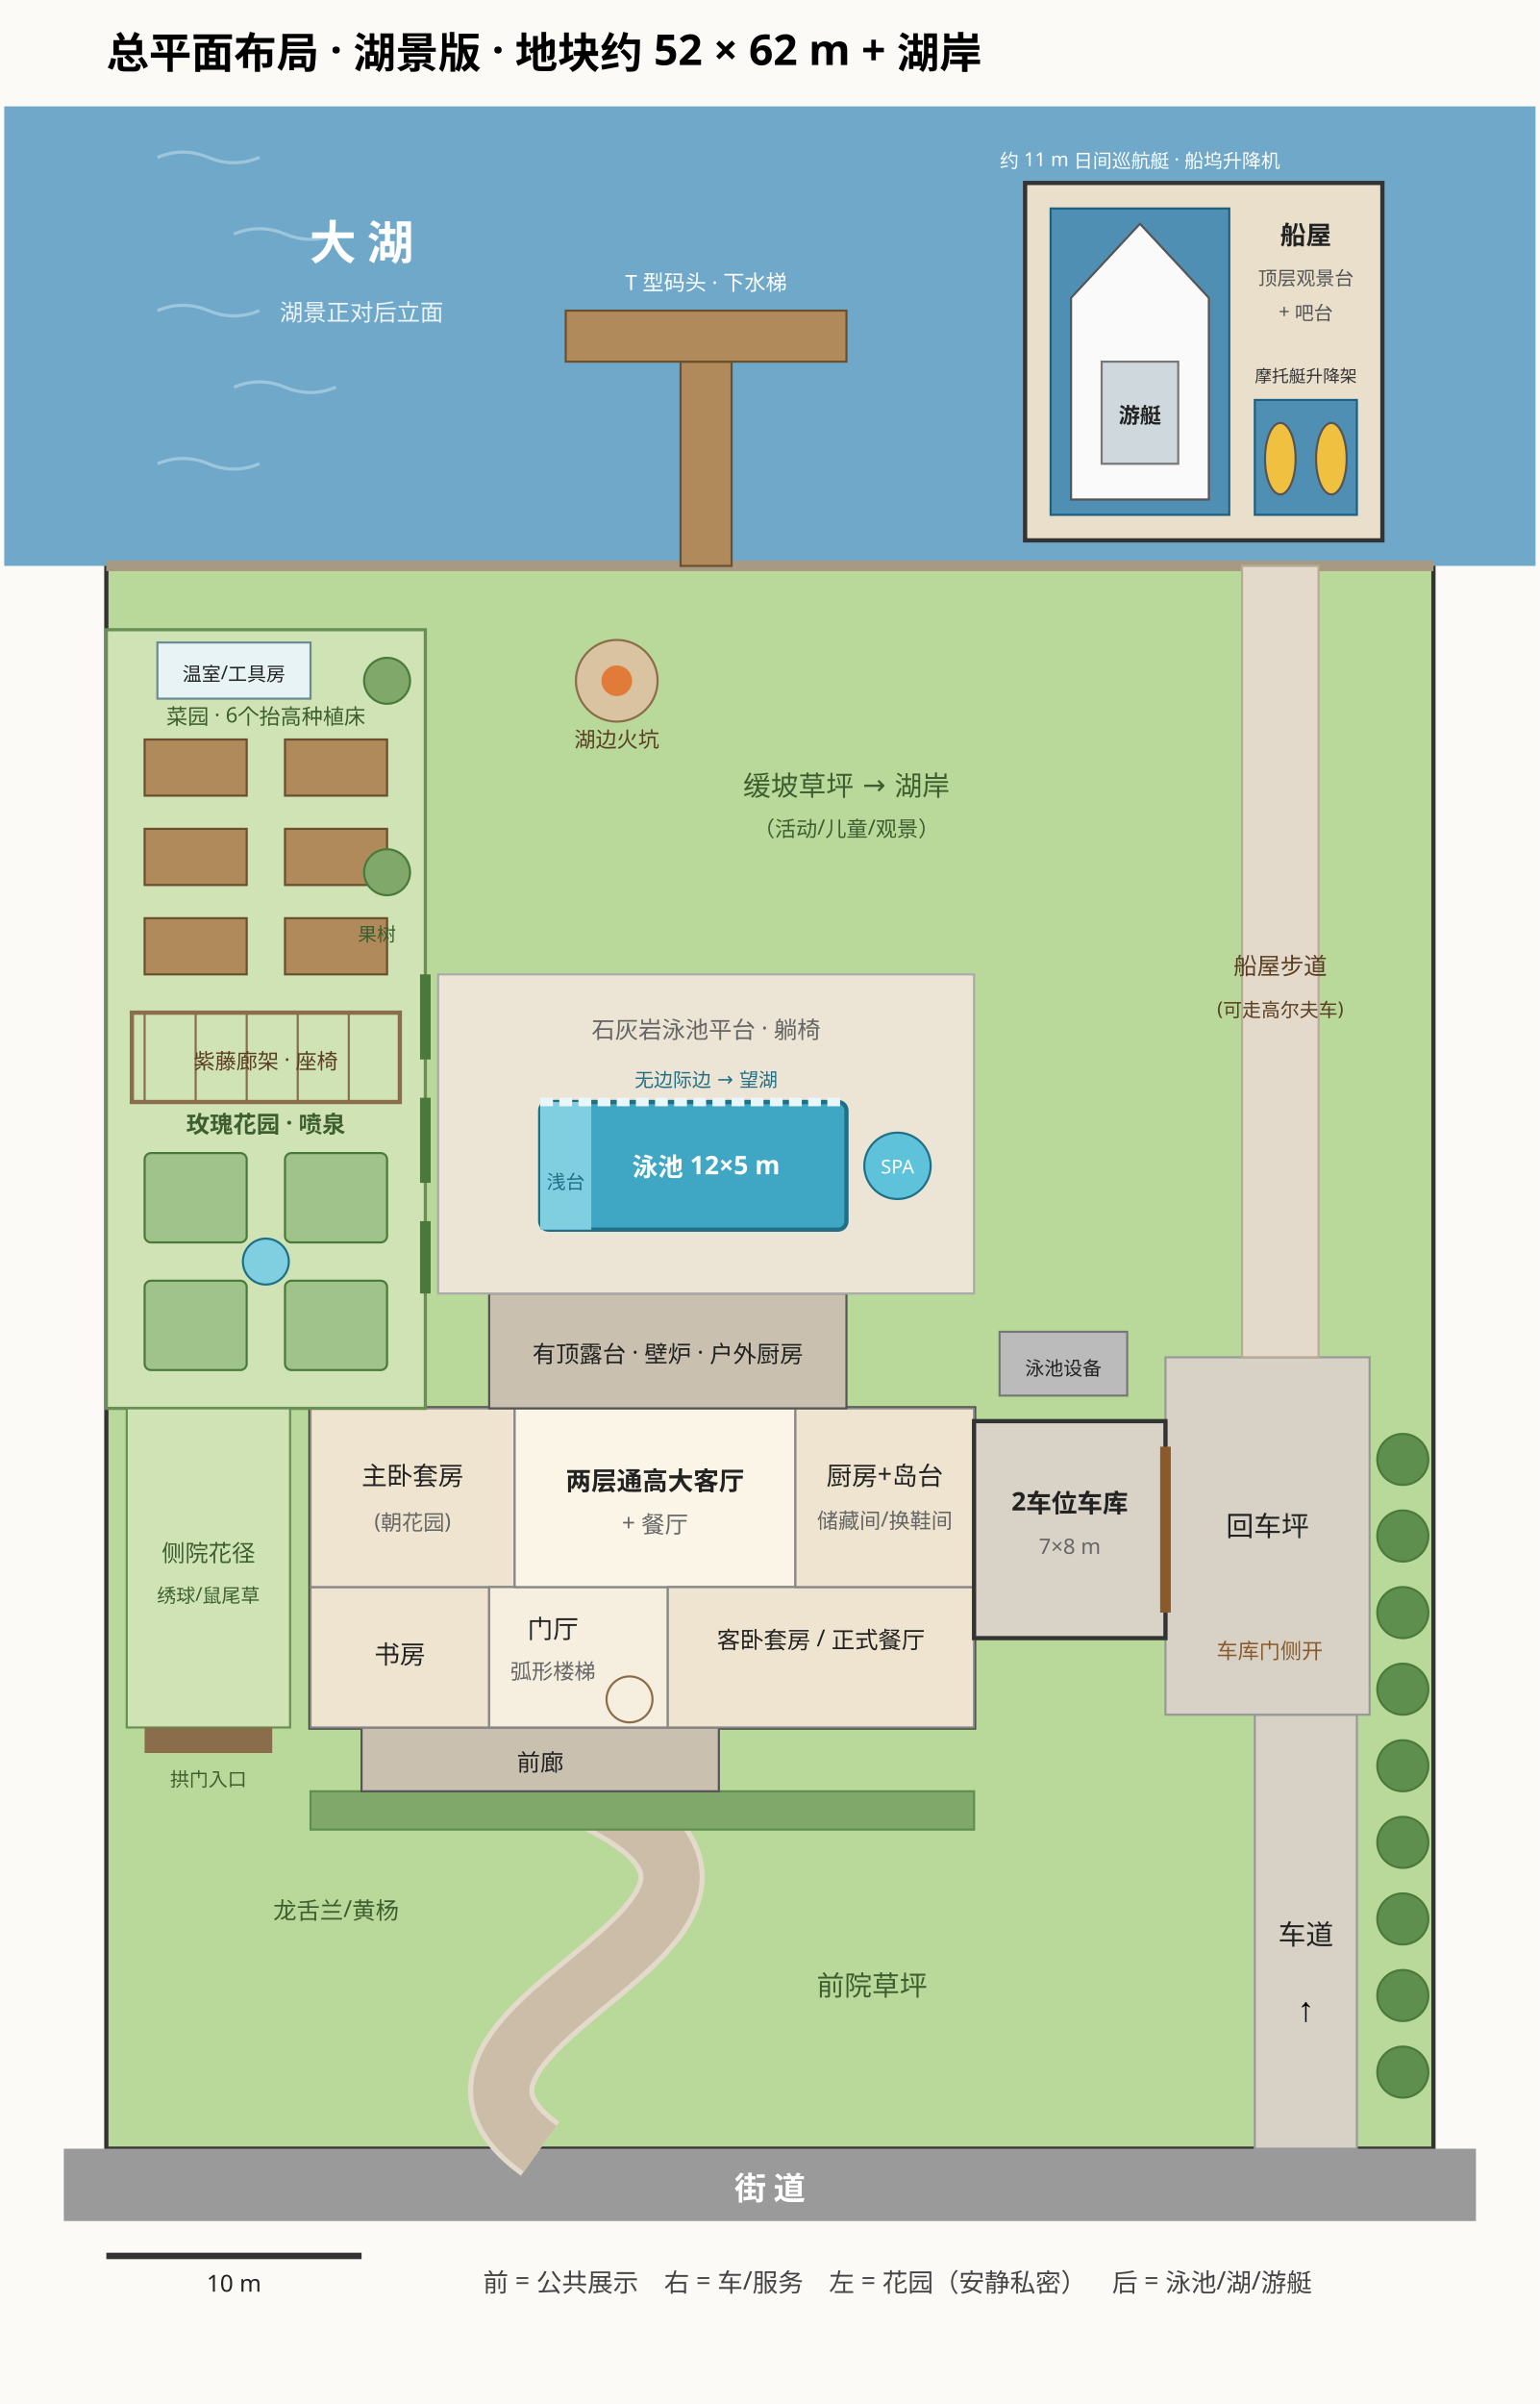
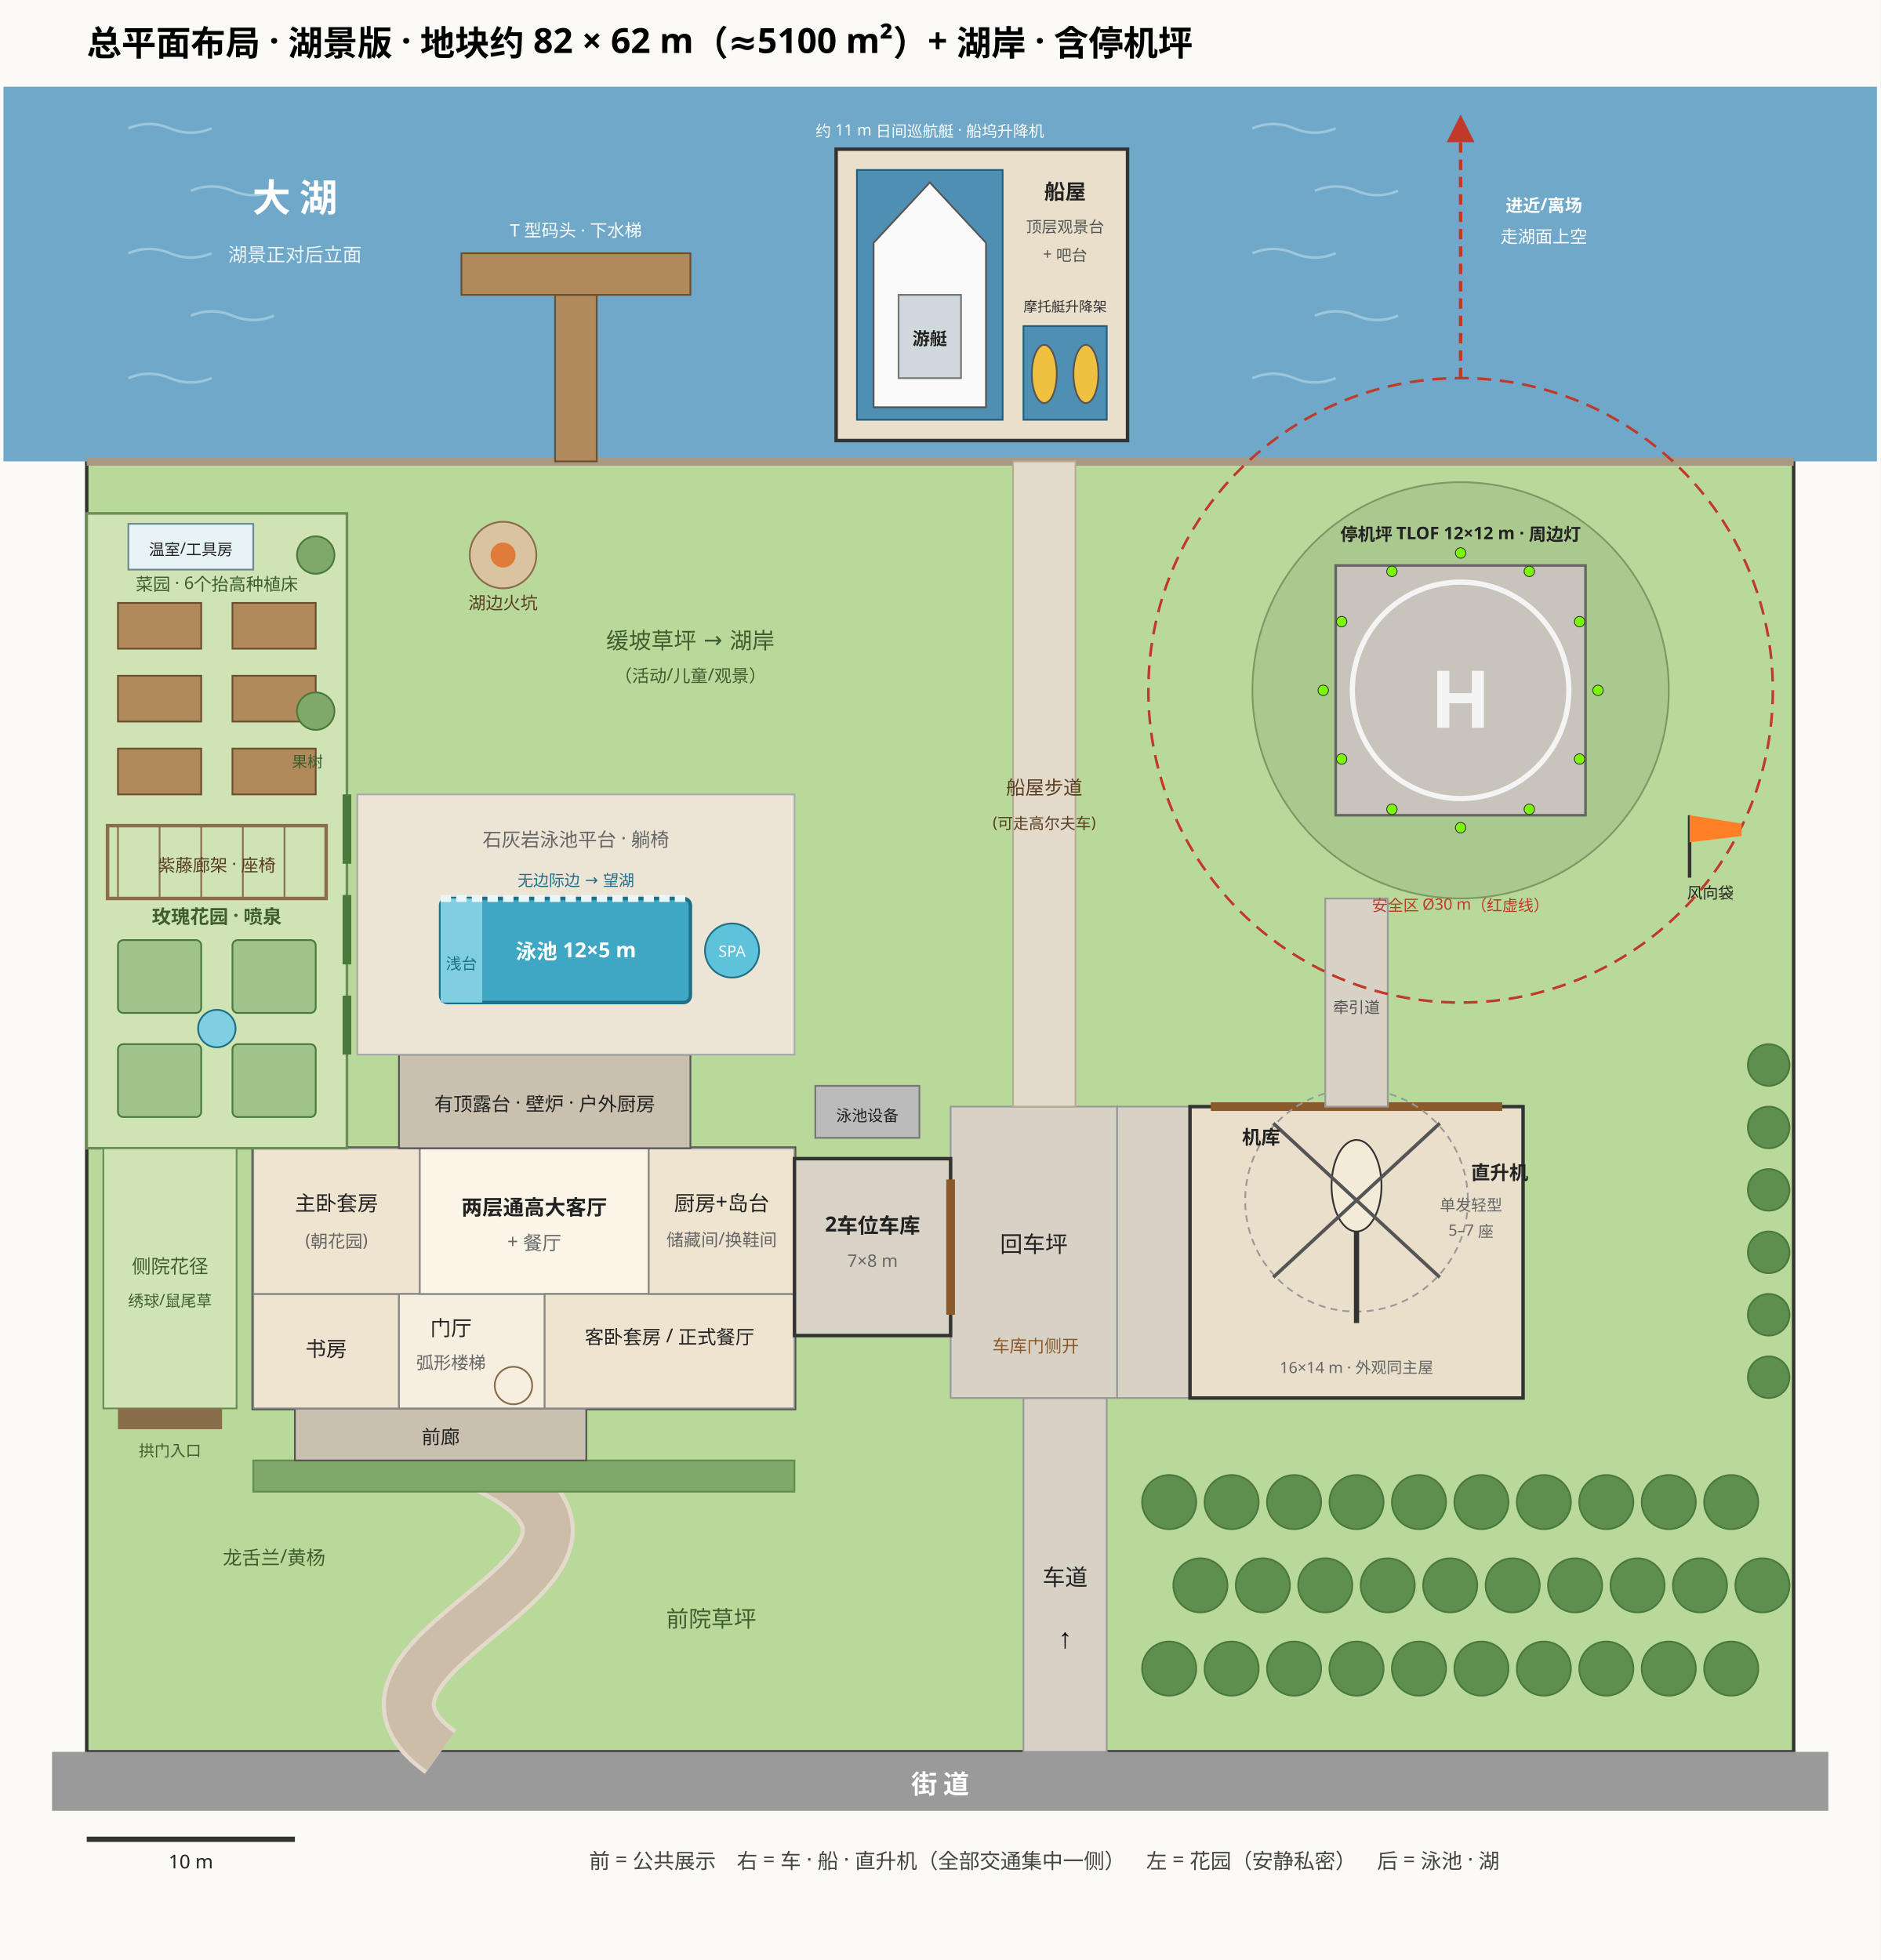
- <svg xmlns="http://www.w3.org/2000/svg" width="724" height="1130" viewBox="0 0 724 1130">
+ <svg xmlns="http://www.w3.org/2000/svg" width="1084" height="1130" viewBox="0 0 1084 1130">
+   <defs>
+     <marker id="arr" markerWidth="8" markerHeight="8" refX="4" refY="4" orient="auto">
+       <path d="M0,0 L8,4 L0,8 z" fill="#c0392b" />
+     </marker>
+   </defs>
  <rect width="100%" height="100%" fill="#fbfaf7" />
-   <text x="50" y="32" font-size="20" font-weight="bold" font-family="PingFang SC,Microsoft YaHei,WenQuanYi Zen Hei,sans-serif">总平面布局 · 湖景版 · 地块约 52 × 62 m + 湖岸</text>
-   <rect x="50" y="266" width="624" height="744" fill="#b9d99a" stroke="#333" stroke-width="2" rx="0" />
-   <rect x="2" y="50" width="720" height="216" fill="#6fa8c8" stroke="none" stroke-width="1" rx="0" />
+   <text x="50" y="32" font-size="20" font-weight="bold" font-family="PingFang SC,Microsoft YaHei,WenQuanYi Zen Hei,sans-serif">总平面布局 · 湖景版 · 地块约 82 × 62 m（≈5100 m²）+ 湖岸 · 含停机坪</text>
+   <rect x="50" y="266" width="984" height="744" fill="#b9d99a" stroke="#333" stroke-width="2" rx="0" />
+   <rect x="2" y="50" width="1080" height="216" fill="#6fa8c8" stroke="none" stroke-width="1" rx="0" />
  <path d="M 74 218 q 12 -5 24 0 t 24 0" fill="none" stroke="#9cc6dc" stroke-width="1.5" />
+   <path d="M 722 218 q 12 -5 24 0 t 24 0" fill="none" stroke="#9cc6dc" stroke-width="1.5" />
  <path d="M 110 182 q 12 -5 24 0 t 24 0" fill="none" stroke="#9cc6dc" stroke-width="1.5" />
+   <path d="M 758 182 q 12 -5 24 0 t 24 0" fill="none" stroke="#9cc6dc" stroke-width="1.5" />
  <path d="M 74 146 q 12 -5 24 0 t 24 0" fill="none" stroke="#9cc6dc" stroke-width="1.5" />
+   <path d="M 722 146 q 12 -5 24 0 t 24 0" fill="none" stroke="#9cc6dc" stroke-width="1.5" />
  <path d="M 110 110 q 12 -5 24 0 t 24 0" fill="none" stroke="#9cc6dc" stroke-width="1.5" />
+   <path d="M 758 110 q 12 -5 24 0 t 24 0" fill="none" stroke="#9cc6dc" stroke-width="1.5" />
  <path d="M 74 74 q 12 -5 24 0 t 24 0" fill="none" stroke="#9cc6dc" stroke-width="1.5" />
+   <path d="M 722 74 q 12 -5 24 0 t 24 0" fill="none" stroke="#9cc6dc" stroke-width="1.5" />
  <text x="170" y="122" font-size="22" fill="#fff" font-weight="bold" text-anchor="middle" font-family="PingFang SC,Microsoft YaHei,WenQuanYi Zen Hei,sans-serif">大  湖</text>
  <text x="170" y="150.8" font-size="11" fill="#eaf4f9" font-weight="normal" text-anchor="middle" font-family="PingFang SC,Microsoft YaHei,WenQuanYi Zen Hei,sans-serif">湖景正对后立面</text>
-   <line x1="50" y1="266" x2="674" y2="266" stroke="#a89a82" stroke-width="5" />
-   <rect x="30" y="1010" width="664" height="34" fill="#9a9a9a" />
-   <text x="362.0" y="1034.0" font-size="15" fill="#fff" font-weight="bold" text-anchor="middle" font-family="PingFang SC,Microsoft YaHei,WenQuanYi Zen Hei,sans-serif">街 道</text>
-   <circle cx="659.6" cy="974" r="12.0" fill="#5f8f4e" stroke="#4a7a3b" />
-   <circle cx="659.6" cy="938" r="12.0" fill="#5f8f4e" stroke="#4a7a3b" />
-   <circle cx="659.6" cy="902" r="12.0" fill="#5f8f4e" stroke="#4a7a3b" />
-   <circle cx="659.6" cy="866" r="12.0" fill="#5f8f4e" stroke="#4a7a3b" />
-   <circle cx="659.6" cy="830" r="12.0" fill="#5f8f4e" stroke="#4a7a3b" />
-   <circle cx="659.6" cy="794" r="12.0" fill="#5f8f4e" stroke="#4a7a3b" />
-   <circle cx="659.6" cy="758" r="12.0" fill="#5f8f4e" stroke="#4a7a3b" />
-   <circle cx="659.6" cy="722" r="12.0" fill="#5f8f4e" stroke="#4a7a3b" />
-   <circle cx="659.6" cy="686" r="12.0" fill="#5f8f4e" stroke="#4a7a3b" />
+   <line x1="50" y1="266" x2="1034" y2="266" stroke="#a89a82" stroke-width="5" />
+   <rect x="30" y="1010" width="1024" height="34" fill="#9a9a9a" />
+   <text x="542.0" y="1034.0" font-size="15" fill="#fff" font-weight="bold" text-anchor="middle" font-family="PingFang SC,Microsoft YaHei,WenQuanYi Zen Hei,sans-serif">街 道</text>
+   <circle cx="674" cy="962" r="15.6" fill="#5f8f4e" stroke="#4a7a3b" />
+   <circle cx="692.0" cy="914" r="15.6" fill="#5f8f4e" stroke="#4a7a3b" />
+   <circle cx="674" cy="866" r="15.6" fill="#5f8f4e" stroke="#4a7a3b" />
+   <circle cx="710" cy="962" r="15.6" fill="#5f8f4e" stroke="#4a7a3b" />
+   <circle cx="728.0" cy="914" r="15.6" fill="#5f8f4e" stroke="#4a7a3b" />
+   <circle cx="710" cy="866" r="15.6" fill="#5f8f4e" stroke="#4a7a3b" />
+   <circle cx="746" cy="962" r="15.6" fill="#5f8f4e" stroke="#4a7a3b" />
+   <circle cx="764.0" cy="914" r="15.6" fill="#5f8f4e" stroke="#4a7a3b" />
+   <circle cx="746" cy="866" r="15.6" fill="#5f8f4e" stroke="#4a7a3b" />
+   <circle cx="782" cy="962" r="15.6" fill="#5f8f4e" stroke="#4a7a3b" />
+   <circle cx="800.0" cy="914" r="15.6" fill="#5f8f4e" stroke="#4a7a3b" />
+   <circle cx="782" cy="866" r="15.6" fill="#5f8f4e" stroke="#4a7a3b" />
+   <circle cx="818" cy="962" r="15.6" fill="#5f8f4e" stroke="#4a7a3b" />
+   <circle cx="836.0" cy="914" r="15.6" fill="#5f8f4e" stroke="#4a7a3b" />
+   <circle cx="818" cy="866" r="15.6" fill="#5f8f4e" stroke="#4a7a3b" />
+   <circle cx="854" cy="962" r="15.6" fill="#5f8f4e" stroke="#4a7a3b" />
+   <circle cx="872.0" cy="914" r="15.6" fill="#5f8f4e" stroke="#4a7a3b" />
+   <circle cx="854" cy="866" r="15.6" fill="#5f8f4e" stroke="#4a7a3b" />
+   <circle cx="890" cy="962" r="15.6" fill="#5f8f4e" stroke="#4a7a3b" />
+   <circle cx="908.0" cy="914" r="15.6" fill="#5f8f4e" stroke="#4a7a3b" />
+   <circle cx="890" cy="866" r="15.6" fill="#5f8f4e" stroke="#4a7a3b" />
+   <circle cx="926" cy="962" r="15.6" fill="#5f8f4e" stroke="#4a7a3b" />
+   <circle cx="944.0" cy="914" r="15.6" fill="#5f8f4e" stroke="#4a7a3b" />
+   <circle cx="926" cy="866" r="15.6" fill="#5f8f4e" stroke="#4a7a3b" />
+   <circle cx="962" cy="962" r="15.6" fill="#5f8f4e" stroke="#4a7a3b" />
+   <circle cx="980.0" cy="914" r="15.6" fill="#5f8f4e" stroke="#4a7a3b" />
+   <circle cx="962" cy="866" r="15.6" fill="#5f8f4e" stroke="#4a7a3b" />
+   <circle cx="998" cy="962" r="15.6" fill="#5f8f4e" stroke="#4a7a3b" />
+   <circle cx="1016.0" cy="914" r="15.6" fill="#5f8f4e" stroke="#4a7a3b" />
+   <circle cx="998" cy="866" r="15.6" fill="#5f8f4e" stroke="#4a7a3b" />
+   <circle cx="1019.6" cy="794" r="12.0" fill="#5f8f4e" stroke="#4a7a3b" />
+   <circle cx="1019.6" cy="758" r="12.0" fill="#5f8f4e" stroke="#4a7a3b" />
+   <circle cx="1019.6" cy="722" r="12.0" fill="#5f8f4e" stroke="#4a7a3b" />
+   <circle cx="1019.6" cy="686" r="12.0" fill="#5f8f4e" stroke="#4a7a3b" />
+   <circle cx="1019.6" cy="650" r="12.0" fill="#5f8f4e" stroke="#4a7a3b" />
+   <circle cx="1019.6" cy="614" r="12.0" fill="#5f8f4e" stroke="#4a7a3b" />
  <rect x="590" y="806" width="48" height="204" fill="#d8d2c6" stroke="#999" stroke-width="1" rx="0" />
  <rect x="548.0" y="638" width="96.0" height="168" fill="#d8d2c6" stroke="#999" stroke-width="1" rx="0" />
  <text x="614" y="914" font-size="13" fill="#222" font-weight="normal" text-anchor="middle" font-family="PingFang SC,Microsoft YaHei,WenQuanYi Zen Hei,sans-serif">车道</text>
  <text x="596.0" y="722" font-size="13" fill="#222" font-weight="normal" text-anchor="middle" font-family="PingFang SC,Microsoft YaHei,WenQuanYi Zen Hei,sans-serif">回车坪</text>
  <text x="614" y="950" font-size="16" text-anchor="middle">↑</text>
  <path d="M 254 1010 C 170 950, 410 902, 272.0 842" fill="none" stroke="#e3dacb" stroke-width="31.2" />
  <path d="M 254 1010 C 170 950, 410 902, 272.0 842" fill="none" stroke="#cbbda7" stroke-width="26.4" />
  <rect x="146" y="842" width="312" height="18.0" fill="#7fa86a" stroke="#5f8f4e" stroke-width="1" rx="0" />
  <text x="410" y="938" font-size="13" fill="#3d5e2f" font-weight="normal" text-anchor="middle" font-family="PingFang SC,Microsoft YaHei,WenQuanYi Zen Hei,sans-serif">前院草坪</text>
  <text x="158" y="902" font-size="11" fill="#3d5e2f" font-weight="normal" text-anchor="middle" font-family="PingFang SC,Microsoft YaHei,WenQuanYi Zen Hei,sans-serif">龙舌兰/黄杨</text>
  <rect x="146" y="662" width="312" height="150.0" fill="#f1e9d8" stroke="#333" stroke-width="2" rx="0" />
  <rect x="170" y="812.0" width="168" height="30.0" fill="#c9c0b0" stroke="#555" stroke-width="1" rx="0" />
  <text x="254" y="832.4" font-size="11" fill="#222" font-weight="normal" text-anchor="middle" font-family="PingFang SC,Microsoft YaHei,WenQuanYi Zen Hei,sans-serif">前廊</text>
  <rect x="146" y="746" width="84" height="66.0" fill="#efe4cf" stroke="#888" stroke-width="1" rx="0" />
  <text x="188.0" y="782" font-size="12" fill="#222" font-weight="normal" text-anchor="middle" font-family="PingFang SC,Microsoft YaHei,WenQuanYi Zen Hei,sans-serif">书房</text>
  <rect x="146" y="662" width="96" height="84" fill="#efe4cf" stroke="#888" stroke-width="1" rx="0" />
  <text x="194" y="698" font-size="12" fill="#222" font-weight="normal" text-anchor="middle" font-family="PingFang SC,Microsoft YaHei,WenQuanYi Zen Hei,sans-serif">主卧套房</text>
  <text x="194" y="718.4" font-size="10" fill="#666" font-weight="normal" text-anchor="middle" font-family="PingFang SC,Microsoft YaHei,WenQuanYi Zen Hei,sans-serif">(朝花园)</text>
  <rect x="230" y="746" width="84" height="66.0" fill="#f6efe0" stroke="#888" stroke-width="1" rx="0" />
  <text x="260.0" y="770" font-size="12" fill="#222" font-weight="normal" text-anchor="middle" font-family="PingFang SC,Microsoft YaHei,WenQuanYi Zen Hei,sans-serif">门厅</text>
  <text x="260.0" y="789.2" font-size="10" fill="#666" font-weight="normal" text-anchor="middle" font-family="PingFang SC,Microsoft YaHei,WenQuanYi Zen Hei,sans-serif">弧形楼梯</text>
  <circle cx="296.0" cy="798.8" r="10.8" fill="none" stroke="#8a6d4a" />
  <rect x="242" y="662" width="132" height="84" fill="#fbf5e8" stroke="#888" stroke-width="1" rx="0" />
  <text x="308.0" y="700.4" font-size="12" fill="#222" font-weight="bold" text-anchor="middle" font-family="PingFang SC,Microsoft YaHei,WenQuanYi Zen Hei,sans-serif">两层通高大客厅</text>
  <text x="308.0" y="719.6" font-size="11" fill="#666" font-weight="normal" text-anchor="middle" font-family="PingFang SC,Microsoft YaHei,WenQuanYi Zen Hei,sans-serif">+ 餐厅</text>
  <rect x="314" y="746" width="144" height="66.0" fill="#efe4cf" stroke="#888" stroke-width="1" rx="0" />
  <text x="386" y="774.8" font-size="11" fill="#222" font-weight="normal" text-anchor="middle" font-family="PingFang SC,Microsoft YaHei,WenQuanYi Zen Hei,sans-serif">客卧套房 / 正式餐厅</text>
  <rect x="374" y="662" width="84" height="84" fill="#efe4cf" stroke="#888" stroke-width="1" rx="0" />
  <text x="416.0" y="698" font-size="12" fill="#222" font-weight="normal" text-anchor="middle" font-family="PingFang SC,Microsoft YaHei,WenQuanYi Zen Hei,sans-serif">厨房+岛台</text>
  <text x="416.0" y="718.4" font-size="10" fill="#666" font-weight="normal" text-anchor="middle" font-family="PingFang SC,Microsoft YaHei,WenQuanYi Zen Hei,sans-serif">储藏间/换鞋间</text>
  <rect x="458" y="668.0" width="90.0" height="102.0" fill="#d9d3c7" stroke="#333" stroke-width="2" rx="0" />
  <text x="503.0" y="710" font-size="12" fill="#222" font-weight="bold" text-anchor="middle" font-family="PingFang SC,Microsoft YaHei,WenQuanYi Zen Hei,sans-serif">2车位车库</text>
  <text x="503.0" y="730.4" font-size="10" fill="#666" font-weight="normal" text-anchor="middle" font-family="PingFang SC,Microsoft YaHei,WenQuanYi Zen Hei,sans-serif">7×8 m</text>
  <line x1="548.0" y1="680.0" x2="548.0" y2="758" stroke="#8a5a2b" stroke-width="5" />
  <text x="572.0" y="779.6" font-size="10" fill="#8a5a2b" font-weight="normal" text-anchor="start" font-family="PingFang SC,Microsoft YaHei,WenQuanYi Zen Hei,sans-serif">车库门侧开</text>
  <rect x="230" y="608.0" width="168" height="54.0" fill="#c9c0b0" stroke="#555" stroke-width="1" rx="0" />
  <text x="314" y="640.4" font-size="11" fill="#222" font-weight="normal" text-anchor="middle" font-family="PingFang SC,Microsoft YaHei,WenQuanYi Zen Hei,sans-serif">有顶露台 · 壁炉 · 户外厨房</text>
  <rect x="206" y="458" width="252" height="150.0" fill="#ece4d4" stroke="#aaa" stroke-width="1" rx="0" />
  <rect x="254" y="518" width="144" height="60" fill="#3fa7c4" stroke="#1f6f87" stroke-width="2" rx="4" />
  <rect x="254" y="518" width="24" height="60" fill="#7fcfe0" stroke="none" stroke-width="1" rx="0" />
  <text x="332.0" y="552.8" font-size="12" fill="#fff" font-weight="bold" text-anchor="middle" font-family="PingFang SC,Microsoft YaHei,WenQuanYi Zen Hei,sans-serif">泳池 12×5 m</text>
  <text x="266" y="558.8" font-size="9" fill="#1f6f87" font-weight="normal" text-anchor="middle" font-family="PingFang SC,Microsoft YaHei,WenQuanYi Zen Hei,sans-serif">浅台</text>
  <circle cx="422" cy="548.0" r="15.6" fill="#5ec2da" stroke="#1f6f87" />
  <text x="422" y="551.6" font-size="9" fill="#fff" font-weight="normal" text-anchor="middle" font-family="PingFang SC,Microsoft YaHei,WenQuanYi Zen Hei,sans-serif">SPA</text>
  <text x="332.0" y="488.0" font-size="11" fill="#666" font-weight="normal" text-anchor="middle" font-family="PingFang SC,Microsoft YaHei,WenQuanYi Zen Hei,sans-serif">石灰岩泳池平台 · 躺椅</text>
  <rect x="470" y="626" width="60" height="30.0" fill="#bbb" stroke="#777" stroke-width="1" rx="0" />
  <text x="500.0" y="646.4" font-size="9" fill="#222" font-weight="normal" text-anchor="middle" font-family="PingFang SC,Microsoft YaHei,WenQuanYi Zen Hei,sans-serif">泳池设备</text>
  <rect x="50" y="296.0" width="150.0" height="366.0" fill="#cfe3b4" stroke="#6a8f55" stroke-width="1.5" rx="0" />
  <rect x="59.6" y="662" width="76.8" height="150.0" fill="#cfe3b4" stroke="#6a8f55" stroke-width="1" rx="0" />
  <text x="98" y="734" font-size="11" fill="#3d5e2f" font-weight="normal" text-anchor="middle" font-family="PingFang SC,Microsoft YaHei,WenQuanYi Zen Hei,sans-serif">侧院花径</text>
  <text x="98" y="753.2" font-size="9" fill="#3d5e2f" font-weight="normal" text-anchor="middle" font-family="PingFang SC,Microsoft YaHei,WenQuanYi Zen Hei,sans-serif">绣球/鼠尾草</text>
  <rect x="68.0" y="812.0" width="60.0" height="12.0" fill="#8a6d4a" stroke="none" stroke-width="1" rx="0" />
  <text x="98" y="839.6" font-size="9" fill="#3d5e2f" font-weight="normal" text-anchor="middle" font-family="PingFang SC,Microsoft YaHei,WenQuanYi Zen Hei,sans-serif">拱门入口</text>
  <rect x="68.0" y="602.0" width="48.0" height="42.0" fill="#9fc38a" stroke="#4a7a3b" stroke-width="1" rx="3" />
  <rect x="134" y="602.0" width="48" height="42.0" fill="#9fc38a" stroke="#4a7a3b" stroke-width="1" rx="3" />
  <rect x="68.0" y="542.0" width="48.0" height="42.0" fill="#9fc38a" stroke="#4a7a3b" stroke-width="1" rx="3" />
  <rect x="134" y="542.0" width="48" height="42.0" fill="#9fc38a" stroke="#4a7a3b" stroke-width="1" rx="3" />
  <circle cx="125.0" cy="593.0" r="10.8" fill="#7fcfe0" stroke="#1f6f87" />
  <text x="125.0" y="532.4" font-size="11" fill="#3d5e2f" font-weight="bold" text-anchor="middle" font-family="PingFang SC,Microsoft YaHei,WenQuanYi Zen Hei,sans-serif">玫瑰花园 · 喷泉</text>
  <rect x="62" y="476.0" width="126.0" height="42.0" fill="none" stroke="#8a6d4a" stroke-width="2" rx="0" />
  <line x1="68.0" y1="476.0" x2="68.0" y2="518" stroke="#8a6d4a" />
  <line x1="92.0" y1="476.0" x2="92.0" y2="518" stroke="#8a6d4a" />
  <line x1="116.0" y1="476.0" x2="116.0" y2="518" stroke="#8a6d4a" />
  <line x1="140.0" y1="476.0" x2="140.0" y2="518" stroke="#8a6d4a" />
  <line x1="164.0" y1="476.0" x2="164.0" y2="518" stroke="#8a6d4a" />
  <line x1="188.0" y1="476.0" x2="188.0" y2="518" stroke="#8a6d4a" />
  <text x="125.0" y="502.4" font-size="10" fill="#5a3e22" font-weight="normal" text-anchor="middle" font-family="PingFang SC,Microsoft YaHei,WenQuanYi Zen Hei,sans-serif">紫藤廊架 · 座椅</text>
  <rect x="68.0" y="431.6" width="48.0" height="26.4" fill="#b08a5a" stroke="#6b4f2e" stroke-width="1" rx="0" />
  <rect x="134" y="431.6" width="48" height="26.4" fill="#b08a5a" stroke="#6b4f2e" stroke-width="1" rx="0" />
  <rect x="68.0" y="389.6" width="48.0" height="26.4" fill="#b08a5a" stroke="#6b4f2e" stroke-width="1" rx="0" />
  <rect x="134" y="389.6" width="48" height="26.4" fill="#b08a5a" stroke="#6b4f2e" stroke-width="1" rx="0" />
  <rect x="68.0" y="347.6" width="48.0" height="26.4" fill="#b08a5a" stroke="#6b4f2e" stroke-width="1" rx="0" />
  <rect x="134" y="347.6" width="48" height="26.4" fill="#b08a5a" stroke="#6b4f2e" stroke-width="1" rx="0" />
  <text x="125.0" y="340.4" font-size="10" fill="#3d5e2f" font-weight="normal" text-anchor="middle" font-family="PingFang SC,Microsoft YaHei,WenQuanYi Zen Hei,sans-serif">菜园 · 6个抬高种植床</text>
  <rect x="74" y="302" width="72" height="26.4" fill="#e8f3f6" stroke="#6b8a95" stroke-width="1" rx="0" />
  <text x="110" y="320.0" font-size="9" fill="#222" font-weight="normal" text-anchor="middle" font-family="PingFang SC,Microsoft YaHei,WenQuanYi Zen Hei,sans-serif">温室/工具房</text>
  <circle cx="182" cy="320.0" r="10.8" fill="#7fa86a" stroke="#4a7a3b" />
  <circle cx="182" cy="410" r="10.8" fill="#7fa86a" stroke="#4a7a3b" />
  <text x="177.2" y="442.4" font-size="9" fill="#3d5e2f" font-weight="normal" text-anchor="middle" font-family="PingFang SC,Microsoft YaHei,WenQuanYi Zen Hei,sans-serif">果树</text>
  <line x1="200.0" y1="458" x2="200.0" y2="608.0" stroke="#4a7a3b" stroke-width="5" stroke-dasharray="40,18" />
  <text x="398" y="374" font-size="13" fill="#3d5e2f" font-weight="normal" text-anchor="middle" font-family="PingFang SC,Microsoft YaHei,WenQuanYi Zen Hei,sans-serif">缓坡草坪 → 湖岸</text>
  <text x="398" y="393.2" font-size="10" fill="#3d5e2f" font-weight="normal" text-anchor="middle" font-family="PingFang SC,Microsoft YaHei,WenQuanYi Zen Hei,sans-serif">（活动/儿童/观景）</text>
  <circle cx="290" cy="320.0" r="19.2" fill="#d9c3a0" stroke="#8a6d4a" />
  <circle cx="290" cy="320.0" r="7.2" fill="#e07b39" stroke="none" />
  <text x="290" y="351.2" font-size="10" fill="#5a3e22" font-weight="normal" text-anchor="middle" font-family="PingFang SC,Microsoft YaHei,WenQuanYi Zen Hei,sans-serif">湖边火坑</text>
  <line x1="254" y1="518" x2="398" y2="518" stroke="#e9f7fb" stroke-width="4" stroke-dasharray="6,3" />
  <text x="332.0" y="510.8" font-size="9" fill="#1f6f87" font-weight="normal" text-anchor="middle" font-family="PingFang SC,Microsoft YaHei,WenQuanYi Zen Hei,sans-serif">无边际边 → 望湖</text>
  <rect x="584.0" y="266" width="36.0" height="372" fill="#e3dacb" stroke="#b8ab95" stroke-width="1" rx="0" />
  <text x="602" y="458" font-size="11" fill="#5a3e22" font-weight="normal" text-anchor="middle" font-family="PingFang SC,Microsoft YaHei,WenQuanYi Zen Hei,sans-serif">船屋步道</text>
  <text x="602" y="477.2" font-size="9" fill="#5a3e22" font-weight="normal" text-anchor="middle" font-family="PingFang SC,Microsoft YaHei,WenQuanYi Zen Hei,sans-serif">(可走高尔夫车)</text>
  <rect x="482" y="86" width="168" height="168" fill="#e9dfcb" stroke="#333" stroke-width="2" rx="0" />
  <rect x="494" y="98" width="84" height="144" fill="#4f8fb3" stroke="#1f5f7f" stroke-width="1" rx="0" />
  <path d="M 536.0 105.2 L 568.4 140.0 L 568.4 234.8 L 503.6 234.8 L 503.6 140.0 Z" fill="#fafafa" stroke="#555" />
  <rect x="518" y="170" width="36" height="48" fill="#cfd8dc" stroke="#777" stroke-width="1" rx="0" />
  <text x="536.0" y="198.8" font-size="10" fill="#222" font-weight="bold" text-anchor="middle" font-family="PingFang SC,Microsoft YaHei,WenQuanYi Zen Hei,sans-serif">游艇</text>
  <rect x="590" y="188.0" width="48" height="54.0" fill="#4f8fb3" stroke="#1f5f7f" stroke-width="1" rx="0" />
  <ellipse cx="602" cy="215.6" rx="7.2" ry="16.8" fill="#f0c040" stroke="#555" />
  <ellipse cx="626" cy="215.6" rx="7.2" ry="16.8" fill="#f0c040" stroke="#555" />
  <text x="614" y="179.6" font-size="8" fill="#333" font-weight="normal" text-anchor="middle" font-family="PingFang SC,Microsoft YaHei,WenQuanYi Zen Hei,sans-serif">摩托艇升降架</text>
  <text x="614" y="114.8" font-size="12" fill="#222" font-weight="bold" text-anchor="middle" font-family="PingFang SC,Microsoft YaHei,WenQuanYi Zen Hei,sans-serif">船屋</text>
  <text x="614" y="134.0" font-size="9" fill="#555" font-weight="normal" text-anchor="middle" font-family="PingFang SC,Microsoft YaHei,WenQuanYi Zen Hei,sans-serif">顶层观景台</text>
  <text x="614" y="149.6" font-size="9" fill="#555" font-weight="normal" text-anchor="middle" font-family="PingFang SC,Microsoft YaHei,WenQuanYi Zen Hei,sans-serif">+ 吧台</text>
  <text x="536.0" y="78.8" font-size="9" fill="#fff" font-weight="normal" text-anchor="middle" font-family="PingFang SC,Microsoft YaHei,WenQuanYi Zen Hei,sans-serif">约 11 m 日间巡航艇 · 船坞升降机</text>
  <rect x="320.0" y="170" width="24.0" height="96" fill="#b08a5a" stroke="#6b4f2e" stroke-width="1" rx="0" />
  <rect x="266" y="146" width="132" height="24" fill="#b08a5a" stroke="#6b4f2e" stroke-width="1" rx="0" />
  <text x="332.0" y="136.4" font-size="10" fill="#fff" font-weight="normal" text-anchor="middle" font-family="PingFang SC,Microsoft YaHei,WenQuanYi Zen Hei,sans-serif">T 型码头 · 下水梯</text>
+   <rect x="644.0" y="638" width="42.0" height="168" fill="#d8d2c6" stroke="#999" stroke-width="1" rx="0" />
+   <rect x="686" y="638" width="192" height="168" fill="#e9dfcb" stroke="#333" stroke-width="2" rx="0" />
+   <line x1="698" y1="638" x2="866" y2="638" stroke="#8a5a2b" stroke-width="5" />
+   <circle cx="782" cy="692.0" r="64.2" fill="none" stroke="#999" stroke-dasharray="4,3" />
+   <ellipse cx="782" cy="683.6" rx="14.4" ry="26.4" fill="#f3ead8" stroke="#333" />
+   <line x1="782" y1="710" x2="782" y2="762.8" stroke="#333" stroke-width="3" />
+   <line x1="734" y1="647.6" x2="830" y2="736.4" stroke="#555" stroke-width="2" />
+   <line x1="734" y1="736.4" x2="830" y2="647.6" stroke="#555" stroke-width="2" />
+   <text x="848.0" y="680.0" font-size="11" fill="#222" font-weight="bold" text-anchor="start" font-family="PingFang SC,Microsoft YaHei,WenQuanYi Zen Hei,sans-serif">直升机</text>
+   <text x="848.0" y="698.0" font-size="9" fill="#666" font-weight="start" text-anchor="middle" font-family="PingFang SC,Microsoft YaHei,WenQuanYi Zen Hei,sans-serif">单发轻型</text>
+   <text x="848.0" y="712.4" font-size="9" fill="#666" font-weight="start" text-anchor="middle" font-family="PingFang SC,Microsoft YaHei,WenQuanYi Zen Hei,sans-serif">5–7 座</text>
+   <text x="716.0" y="659.6" font-size="11" fill="#222" font-weight="bold" text-anchor="start" font-family="PingFang SC,Microsoft YaHei,WenQuanYi Zen Hei,sans-serif">机库</text>
+   <text x="782" y="791.6" font-size="9" fill="#666" font-weight="normal" text-anchor="middle" font-family="PingFang SC,Microsoft YaHei,WenQuanYi Zen Hei,sans-serif">16×14 m · 外观同主屋</text>
+   <rect x="764.0" y="518" width="36.0" height="120" fill="#d8d2c6" stroke="#999" stroke-width="1" rx="0" />
+   <text x="782" y="584.0" font-size="9" fill="#555" font-weight="normal" text-anchor="middle" font-family="PingFang SC,Microsoft YaHei,WenQuanYi Zen Hei,sans-serif">牵引道</text>
+   <circle cx="842" cy="398" r="180" fill="none" stroke="#c0392b" stroke-width="1.5" stroke-dasharray="8,5" />
+   <circle cx="842" cy="398" r="120" fill="#a9c98f" stroke="#7a9a63" />
+   <rect x="770" y="326" width="144" height="144" fill="#c8c4bc" stroke="#666" stroke-width="1.5" rx="0" />
+   <circle cx="842" cy="398" r="62.4" fill="none" stroke="#f4f4f4" stroke-width="3" />
+   <text x="842" y="419.6" font-size="46" fill="#f4f4f4" font-weight="bold" text-anchor="middle" font-family="PingFang SC,Microsoft YaHei,WenQuanYi Zen Hei,sans-serif">H</text>
+   <circle cx="921.2" cy="398.0" r="3" fill="#7CFC00" stroke="#333" stroke-width="0.5" />
+   <circle cx="910.589" cy="358.4" r="3" fill="#7CFC00" stroke="#333" stroke-width="0.5" />
+   <circle cx="881.6" cy="329.411" r="3" fill="#7CFC00" stroke="#333" stroke-width="0.5" />
+   <circle cx="842.0" cy="318.8" r="3" fill="#7CFC00" stroke="#333" stroke-width="0.5" />
+   <circle cx="802.4" cy="329.411" r="3" fill="#7CFC00" stroke="#333" stroke-width="0.5" />
+   <circle cx="773.411" cy="358.4" r="3" fill="#7CFC00" stroke="#333" stroke-width="0.5" />
+   <circle cx="762.8" cy="398.0" r="3" fill="#7CFC00" stroke="#333" stroke-width="0.5" />
+   <circle cx="773.411" cy="437.6" r="3" fill="#7CFC00" stroke="#333" stroke-width="0.5" />
+   <circle cx="802.4" cy="466.589" r="3" fill="#7CFC00" stroke="#333" stroke-width="0.5" />
+   <circle cx="842.0" cy="477.2" r="3" fill="#7CFC00" stroke="#333" stroke-width="0.5" />
+   <circle cx="881.6" cy="466.589" r="3" fill="#7CFC00" stroke="#333" stroke-width="0.5" />
+   <circle cx="910.589" cy="437.6" r="3" fill="#7CFC00" stroke="#333" stroke-width="0.5" />
+   <text x="842" y="311.6" font-size="10" fill="#222" font-weight="bold" text-anchor="middle" font-family="PingFang SC,Microsoft YaHei,WenQuanYi Zen Hei,sans-serif">停机坪 TLOF 12×12 m · 周边灯</text>
+   <text x="842" y="525.2" font-size="9" fill="#c0392b" font-weight="normal" text-anchor="middle" font-family="PingFang SC,Microsoft YaHei,WenQuanYi Zen Hei,sans-serif">安全区 Ø30 m（红虚线）</text>
+   <line x1="974" y1="506" x2="974" y2="470" stroke="#333" stroke-width="2" />
+   <polygon points="974,470 1004.0,474.8 1004.0,482.0 974,485.6" fill="#ff7f27" />
+   <text x="986" y="518" font-size="9" fill="#222" font-weight="normal" text-anchor="middle" font-family="PingFang SC,Microsoft YaHei,WenQuanYi Zen Hei,sans-serif">风向袋</text>
+   <path d="M 842 218 L 842 74" stroke="#c0392b" stroke-width="2" stroke-dasharray="6,4" marker-end="url(#arr)" />
+   <text x="890" y="122" font-size="10" fill="#fff" font-weight="bold" text-anchor="middle" font-family="PingFang SC,Microsoft YaHei,WenQuanYi Zen Hei,sans-serif">进近/离场</text>
+   <text x="890" y="140.0" font-size="10" fill="#fff" font-weight="normal" text-anchor="middle" font-family="PingFang SC,Microsoft YaHei,WenQuanYi Zen Hei,sans-serif">走湖面上空</text>
  <line x1="50" y1="1060.4" x2="170" y2="1060.4" stroke="#333" stroke-width="3" />
  <text x="110" y="1077.2" font-size="11" fill="#222" font-weight="normal" text-anchor="middle" font-family="PingFang SC,Microsoft YaHei,WenQuanYi Zen Hei,sans-serif">10 m</text>
-   <text x="422" y="1077.2" font-size="12" fill="#444" font-weight="normal" text-anchor="middle" font-family="PingFang SC,Microsoft YaHei,WenQuanYi Zen Hei,sans-serif">前 = 公共展示　右 = 车/服务　左 = 花园（安静私密）　后 = 泳池/湖/游艇</text>
+   <text x="602" y="1077.2" font-size="12" fill="#444" font-weight="normal" text-anchor="middle" font-family="PingFang SC,Microsoft YaHei,WenQuanYi Zen Hei,sans-serif">前 = 公共展示　右 = 车 · 船 · 直升机（全部交通集中一侧）　左 = 花园（安静私密）　后 = 泳池 · 湖</text>
</svg>
